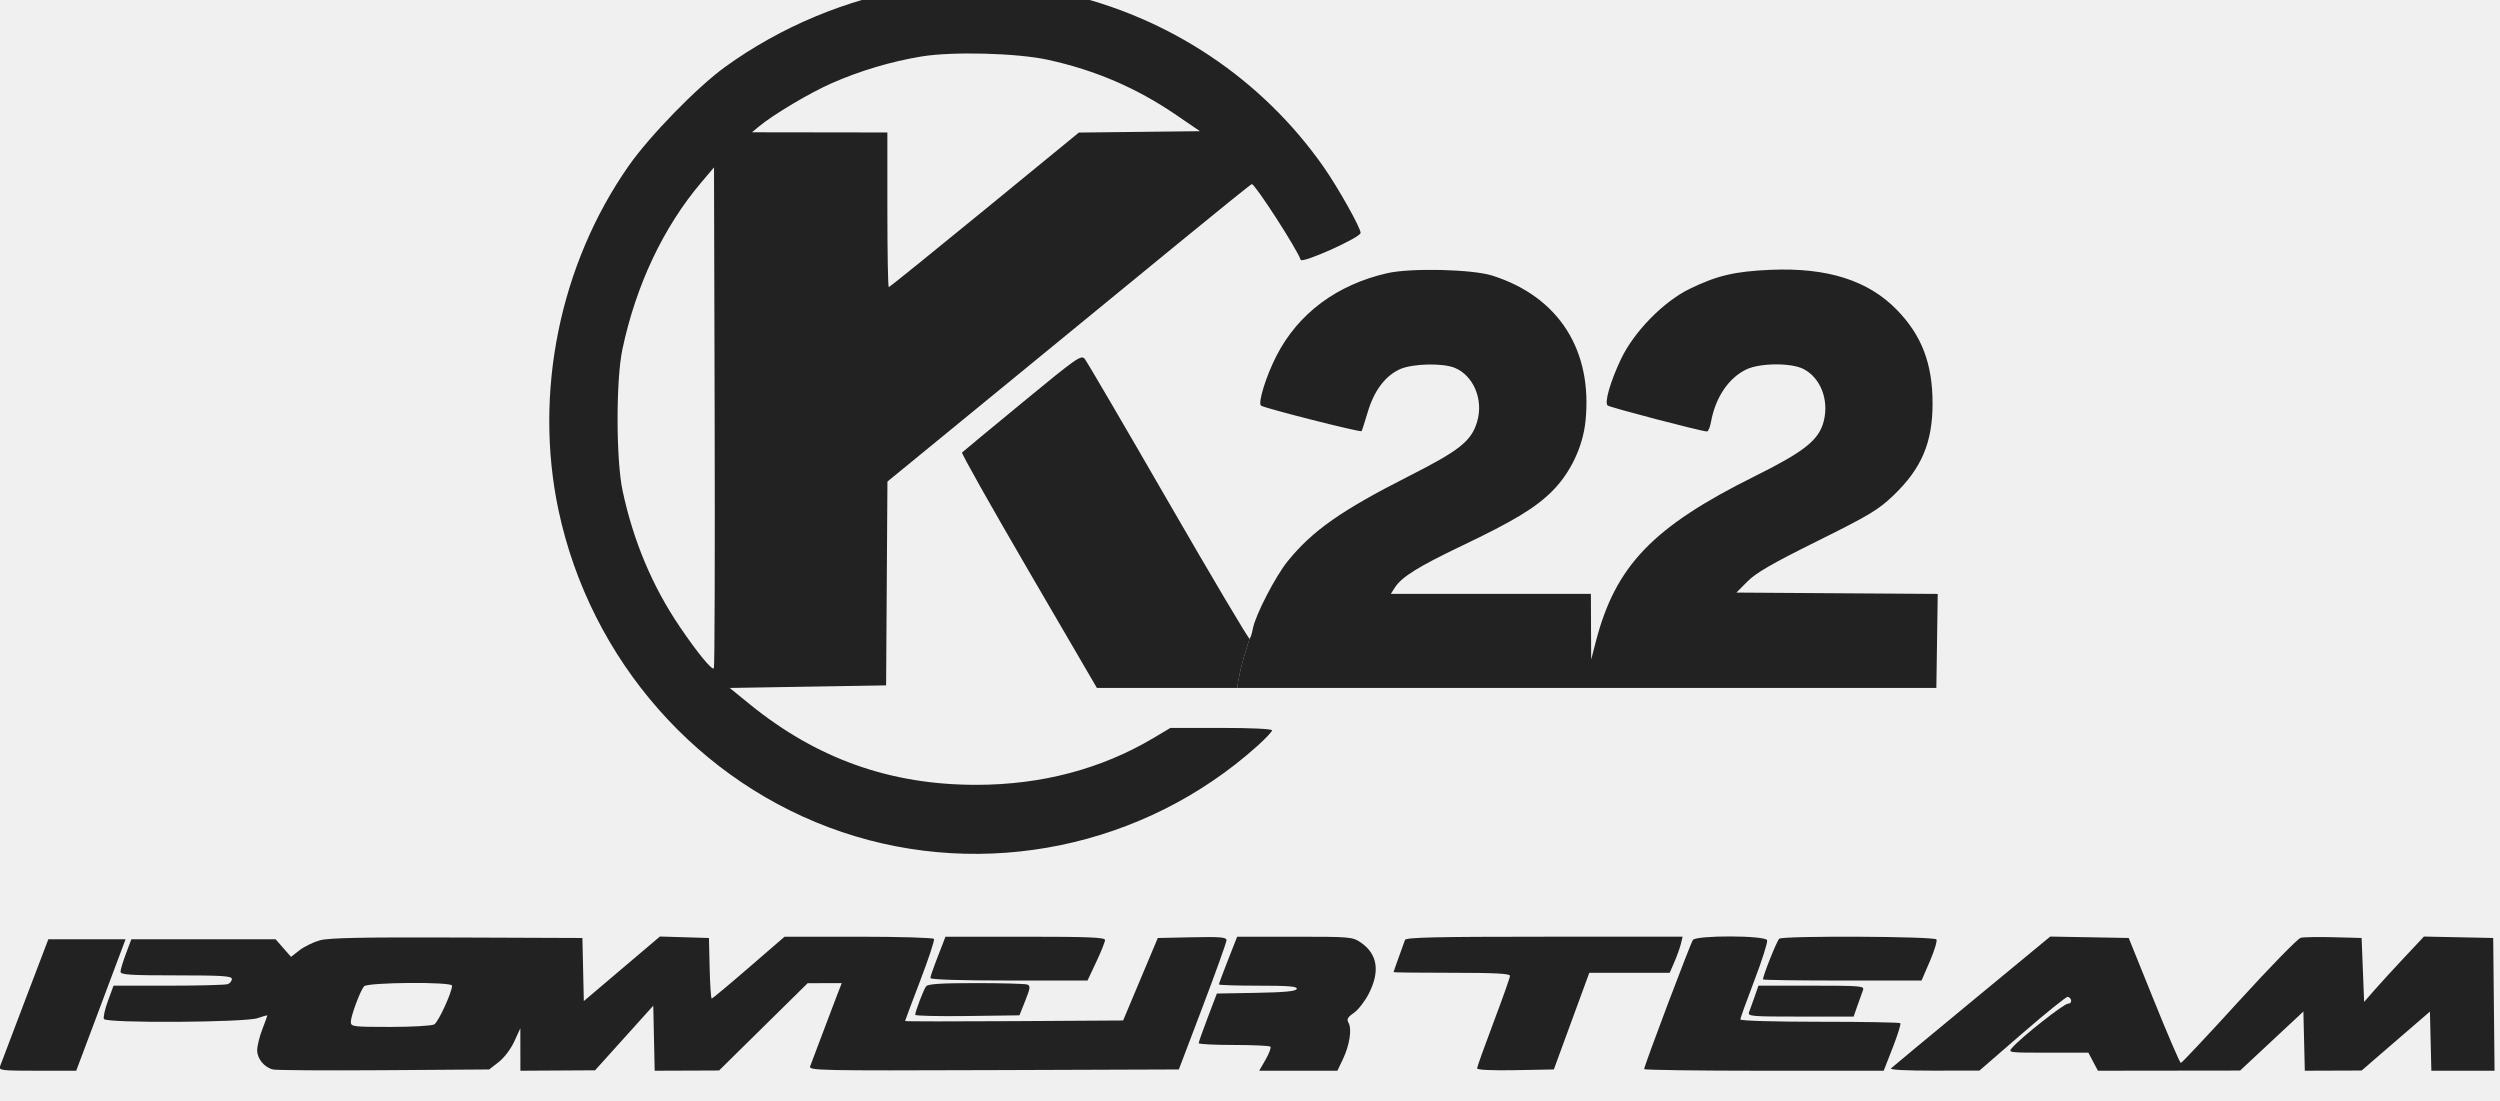
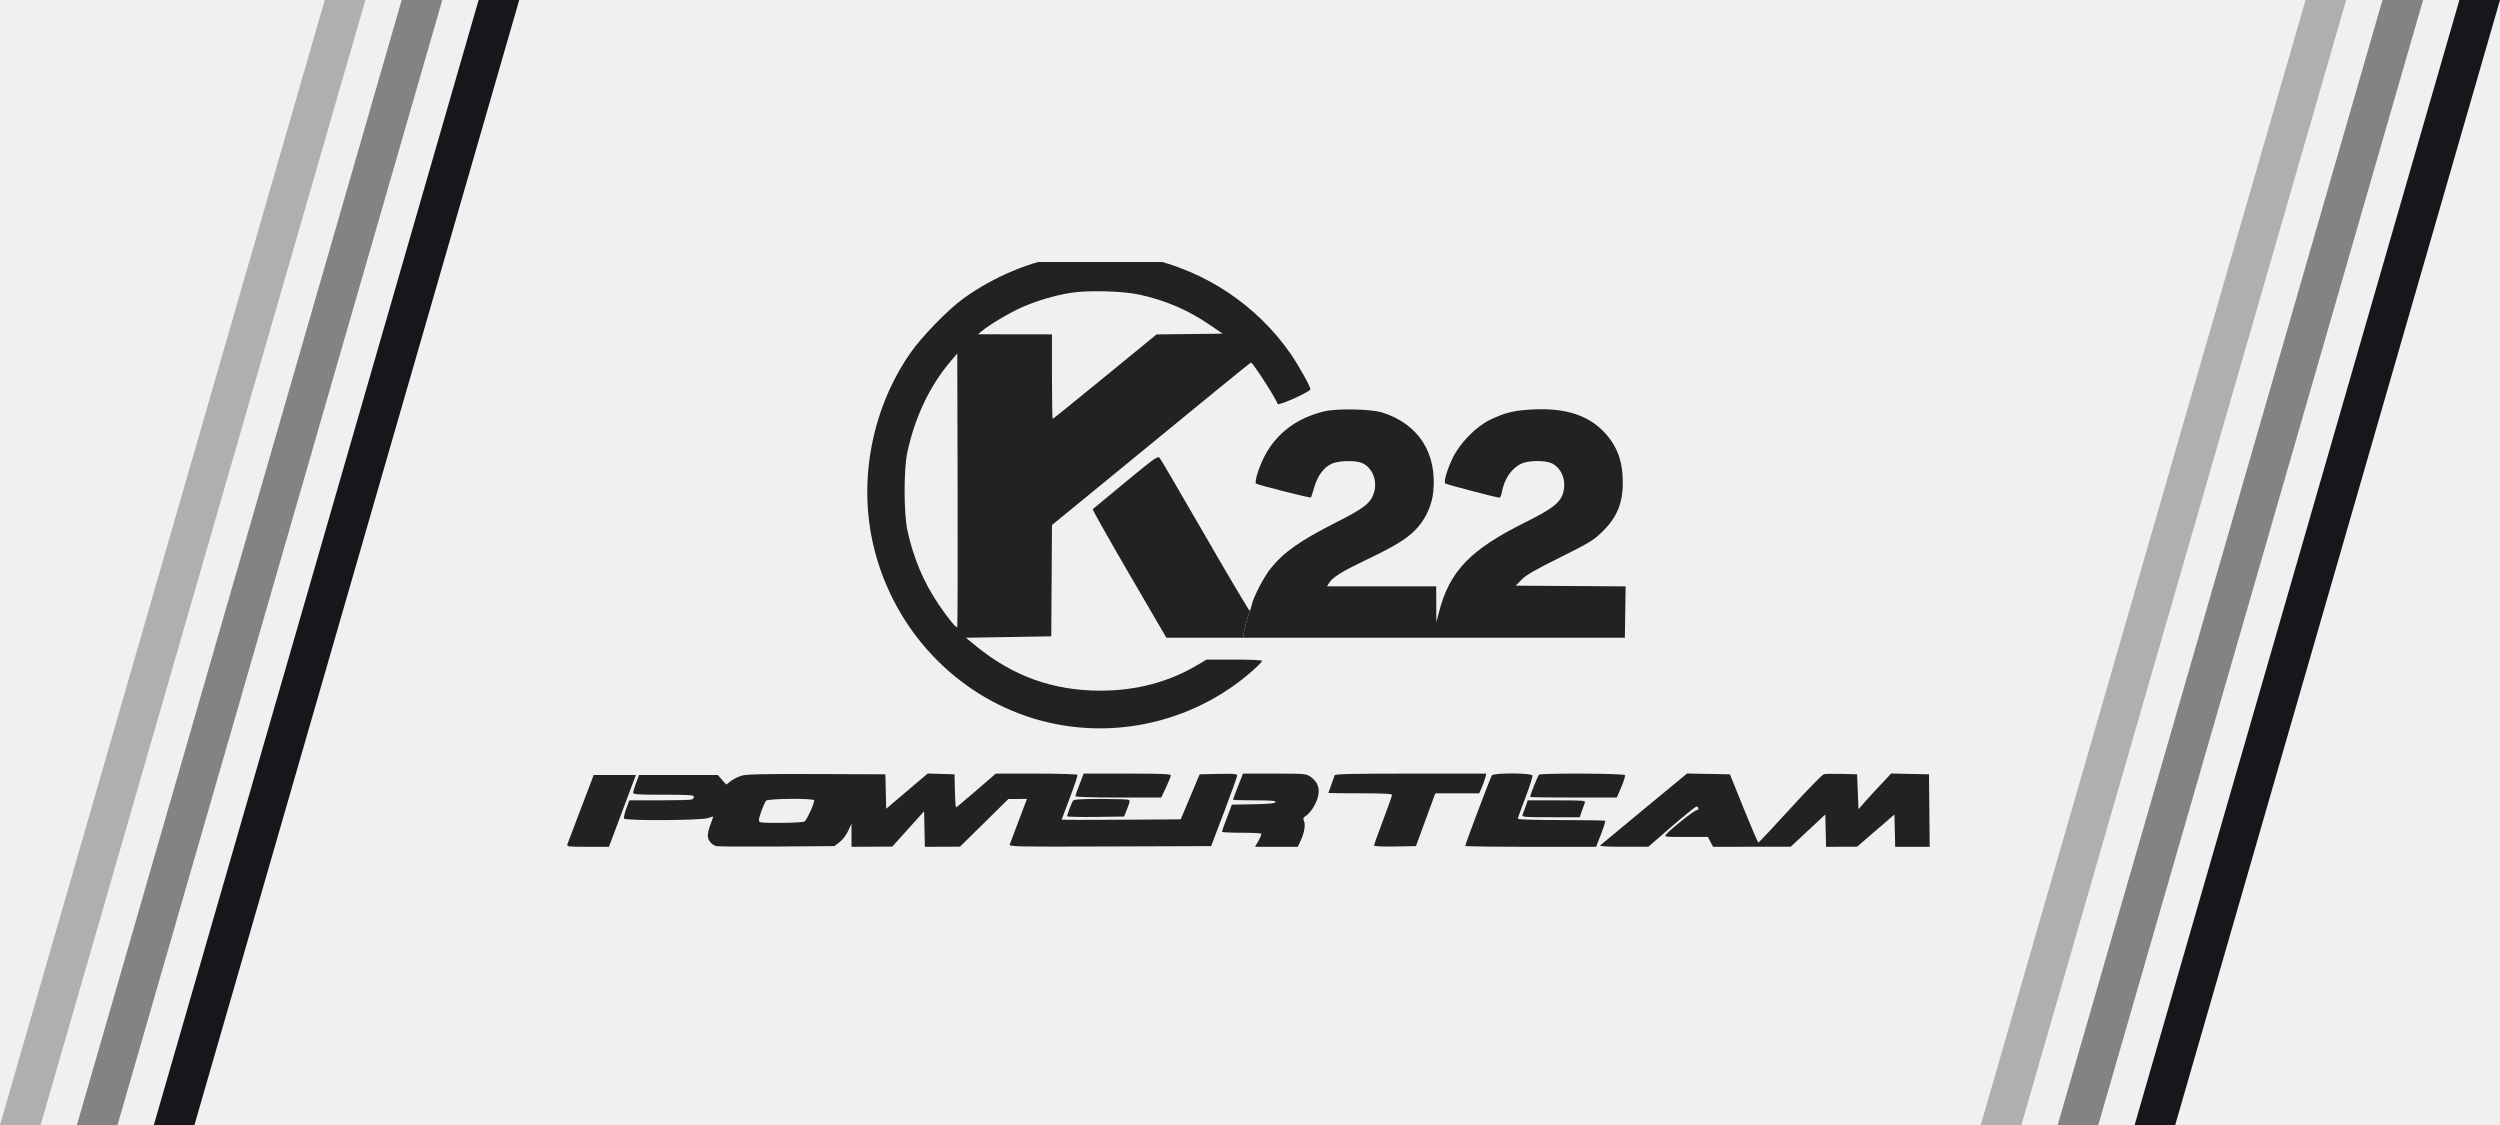
- <svg xmlns="http://www.w3.org/2000/svg" width="284" height="125" viewBox="0 0 284 125" fill="none">
-   <g id="logo" clip-path="url(#clip0_0_153)">
-     <path id="Vector" d="M157.598 31.031C151.874 32.335 147.482 35.606 145.018 40.398C143.831 42.706 142.885 45.743 143.248 46.076C143.541 46.344 154.543 49.139 154.676 48.979C154.726 48.918 155.04 47.946 155.373 46.819C156.085 44.407 157.342 42.722 158.998 41.956C160.419 41.298 163.91 41.212 165.294 41.801C167.413 42.703 168.534 45.419 167.807 47.891C167.158 50.099 165.841 51.151 160.053 54.087C152.373 57.982 149.104 60.275 146.293 63.737C144.887 65.467 142.606 69.884 142.322 71.424C142.219 71.987 142.05 72.5 141.947 72.564C141.947 72.564 140.703 76.219 140.56 78.151H172.285H219.97L220.048 72.81L220.126 67.469L208.692 67.393L197.257 67.317L198.515 66.048C199.482 65.073 201.319 64.013 206.452 61.465C212.324 58.551 213.364 57.928 215.057 56.316C218.279 53.246 219.539 50.299 219.539 45.829C219.539 41.33 218.322 38.127 215.514 35.23C212.241 31.854 207.601 30.376 201.138 30.652C197.081 30.824 195.053 31.302 191.938 32.818C188.962 34.265 185.595 37.716 184.132 40.816C182.926 43.374 182.251 45.72 182.624 46.062C182.86 46.279 193.319 49.015 193.913 49.015C194.056 49.015 194.263 48.521 194.372 47.917C194.874 45.142 196.385 42.91 198.407 41.957C199.958 41.225 203.477 41.202 204.87 41.914C206.826 42.915 207.804 45.457 207.167 47.884C206.611 50.002 204.98 51.296 199.323 54.108C187.759 59.857 183.52 64.27 181.288 72.88L180.757 74.93L180.74 71.196L180.725 67.463H169.362H157.998L158.48 66.714C159.235 65.542 161.161 64.343 166.021 62.023C171.957 59.19 174.435 57.691 176.34 55.785C178.391 53.732 179.806 50.763 180.108 47.883C180.958 39.781 177.066 33.692 169.512 31.304C167.232 30.584 160.263 30.424 157.598 31.031Z" fill="#222222" />
-     <path id="Vector_2" d="M159.606 106.775C159.538 106.976 159.219 107.866 158.896 108.752C158.574 109.638 158.31 110.396 158.31 110.435C158.309 110.475 161.286 110.509 164.922 110.509C169.795 110.509 171.535 110.599 171.535 110.853C171.535 111.042 170.694 113.42 169.666 116.138C168.639 118.856 167.797 121.208 167.797 121.365C167.797 121.542 169.459 121.62 172.156 121.57L176.516 121.49L178.53 115.999L180.545 110.509H185.112H189.68L190.218 109.264C190.514 108.58 190.844 107.657 190.951 107.214L191.148 106.409H175.438C163.128 106.409 159.703 106.488 159.606 106.775Z" fill="#222222" />
-     <path id="Vector_3" d="M192.317 106.776C192.042 107.134 186.776 121.081 186.776 121.449C186.776 121.552 192.9 121.636 200.382 121.636H213.988L215.012 119.016C215.576 117.575 215.965 116.323 215.878 116.235C215.79 116.146 211.665 116.072 206.71 116.072C201.55 116.072 197.702 115.96 197.702 115.808C197.702 115.663 198.42 113.668 199.298 111.374C200.176 109.081 200.827 107.025 200.744 106.807C200.538 106.258 192.736 106.229 192.317 106.776Z" fill="#222222" />
-     <path id="Vector_4" d="M223.997 113.749C219.098 117.795 214.966 121.224 214.815 121.369C214.652 121.529 216.614 121.632 219.703 121.626L224.864 121.617L229.752 117.381C232.44 115.051 234.76 113.186 234.909 113.236C235.406 113.402 235.411 114.021 234.916 114.021C234.448 114.021 229.698 117.765 228.605 118.996C228.082 119.584 228.09 119.585 232.661 119.585H237.24L237.781 120.61L238.324 121.635L246.4 121.625L254.477 121.615L258.071 118.261L261.665 114.907L261.746 118.271L261.826 121.635L265.052 121.624L268.278 121.613L272.159 118.263L276.04 114.913L276.121 118.274L276.202 121.635H279.792H283.381L283.305 114.095L283.228 106.554L279.294 106.473L275.361 106.392L273.086 108.816C271.835 110.149 270.305 111.82 269.687 112.529L268.565 113.818L268.422 110.186L268.278 106.554L265.115 106.469C263.376 106.423 261.684 106.452 261.356 106.535C261.028 106.618 257.873 109.852 254.346 113.721C250.818 117.591 247.847 120.756 247.743 120.756C247.639 120.756 246.264 117.561 244.688 113.656L241.821 106.554L237.364 106.474L232.906 106.394L223.997 113.749Z" fill="#222222" />
-     <path id="Vector_5" d="M202.126 106.636C201.876 106.812 200.277 110.809 200.277 111.261C200.277 111.332 204.33 111.39 209.282 111.39H218.286L219.227 109.21C219.745 108.01 220.084 106.89 219.981 106.721C219.765 106.364 202.629 106.284 202.126 106.636Z" fill="#222222" />
-     <path id="Vector_6" fill-rule="evenodd" clip-rule="evenodd" d="M103.824 -1.332C96.332 -0.159 88.69 3.025 82.364 7.609C79.167 9.925 73.798 15.438 71.407 18.859C63.586 30.048 60.615 44.648 63.448 57.968C67.08 75.036 79.395 89.022 95.63 94.514C111.857 100.003 129.995 96.251 142.818 84.755C143.747 83.924 144.506 83.118 144.506 82.966C144.506 82.803 142.15 82.691 138.734 82.691H132.963L131.038 83.835C125.125 87.353 118.353 89.147 110.948 89.157C101.156 89.171 92.806 86.205 85.165 79.997L82.895 78.152L91.778 78.005L100.662 77.859L100.737 66.282L100.812 54.705L113.387 44.41C120.304 38.748 129.585 31.144 134.013 27.513C138.44 23.882 142.127 20.912 142.207 20.912C142.586 20.918 147.369 28.333 147.756 29.514C147.905 29.971 154.559 26.983 154.565 26.456C154.571 25.883 152.01 21.318 150.36 18.961C143.347 8.941 132.773 1.896 120.718 -0.79C118.451 -1.295 116.725 -1.433 111.731 -1.509C108.331 -1.56 104.773 -1.481 103.824 -1.332ZM119.062 6.797C124.458 7.983 129.131 9.995 133.63 13.069L136.313 14.902L129.435 14.981L122.558 15.059L111.839 23.839C105.944 28.667 101.05 32.618 100.963 32.618C100.877 32.618 100.806 28.665 100.806 23.833V15.049L93.115 15.038L85.424 15.027L86.204 14.379C87.858 13.004 91.992 10.547 94.512 9.44C97.726 8.029 101.247 6.982 104.687 6.415C108.225 5.832 115.56 6.026 119.062 6.797ZM81.096 75.923C80.868 76.155 79.267 74.206 77.27 71.271C74.125 66.646 71.951 61.489 70.727 55.751C69.976 52.236 69.965 43.18 70.705 39.682C72.252 32.374 75.361 25.802 79.681 20.705L81.111 19.017L81.185 47.388C81.225 62.991 81.185 75.832 81.096 75.923ZM141.955 72.565C141.955 72.565 140.711 76.22 140.568 78.152H124.609L116.864 64.865C112.605 57.557 109.196 51.501 109.288 51.406C109.381 51.311 112.46 48.762 116.129 45.741C122.37 40.602 122.827 40.282 123.231 40.775C123.468 41.064 127.736 48.362 132.716 56.992C137.695 65.622 141.853 72.63 141.955 72.565ZM36.352 106.816C35.613 107.02 34.569 107.527 34.033 107.943L33.06 108.699L32.185 107.701L31.309 106.702H23.115H14.921L14.306 108.339C13.967 109.239 13.691 110.161 13.691 110.389C13.691 110.732 14.762 110.802 20.016 110.802C25.23 110.802 26.341 110.873 26.341 111.21C26.341 111.434 26.136 111.698 25.886 111.795C25.636 111.893 22.611 111.973 19.165 111.973H12.898L12.26 113.711C11.909 114.668 11.706 115.59 11.811 115.761C12.109 116.252 27.91 116.156 29.288 115.655C29.881 115.44 30.366 115.309 30.366 115.364C30.366 115.42 30.107 116.134 29.791 116.951C29.475 117.768 29.216 118.827 29.216 119.305C29.216 120.271 30.01 121.243 31.006 121.493C31.365 121.585 37.039 121.621 43.614 121.575L55.569 121.49L56.655 120.646C57.281 120.159 58.031 119.166 58.426 118.303L59.111 116.805L59.114 119.22L59.117 121.636L63.358 121.611L67.598 121.586L70.905 117.916L74.211 114.246L74.291 117.941L74.372 121.636L78.029 121.622L81.686 121.607L86.717 116.65L91.749 111.692L93.686 111.686L95.622 111.681L95.025 113.217C94.697 114.063 93.936 116.072 93.334 117.683C92.733 119.294 92.148 120.843 92.035 121.126C91.84 121.614 92.899 121.636 112.873 121.565L133.916 121.49L136.624 114.361C138.113 110.44 139.331 107.044 139.331 106.812C139.331 106.465 138.663 106.407 135.428 106.474L131.525 106.556L129.556 111.241L127.587 115.926L115.203 116.002C108.391 116.044 102.818 116.038 102.818 115.987C102.818 115.936 103.591 113.875 104.536 111.405C105.482 108.936 106.185 106.803 106.101 106.663C106.016 106.524 102.161 106.41 97.536 106.41H89.125L85.063 109.924C82.83 111.856 80.934 113.437 80.85 113.437C80.766 113.437 80.662 111.889 80.617 109.996L80.536 106.556L77.752 106.472L74.969 106.389L70.645 110.055L66.322 113.723L66.242 110.139L66.161 106.556L51.929 106.501C41.212 106.46 37.365 106.538 36.352 106.816ZM107.153 107.069C107.015 107.431 106.63 108.424 106.298 109.275C105.965 110.127 105.693 110.95 105.693 111.105C105.693 111.28 109.088 111.388 114.617 111.388H123.541L124.536 109.272C125.084 108.11 125.531 106.989 125.531 106.784C125.531 106.488 123.633 106.41 116.467 106.41H107.404L107.153 107.069ZM139.505 109.047C138.935 110.497 138.469 111.749 138.469 111.829C138.469 111.908 140.485 111.973 142.949 111.973C146.406 111.973 147.402 112.057 147.31 112.339C147.223 112.606 145.981 112.727 142.713 112.786L138.235 112.866L137.202 115.582C136.634 117.076 136.169 118.39 136.169 118.503C136.169 118.616 137.958 118.708 140.146 118.708C142.333 118.708 144.209 118.796 144.315 118.902C144.419 119.01 144.177 119.669 143.775 120.367L143.045 121.636H147.488H151.93L152.559 120.314C153.313 118.727 153.593 116.923 153.198 116.202C152.963 115.776 153.076 115.563 153.797 115.067C154.285 114.732 155.047 113.752 155.489 112.889C156.794 110.347 156.491 108.378 154.595 107.077C153.653 106.431 153.413 106.41 147.082 106.41H140.542L139.505 109.047ZM2.841 113.657C1.384 117.482 0.11 120.842 0.01 121.124C-0.157 121.598 0.162 121.636 4.244 121.635L8.659 121.634L10.941 115.559C12.196 112.218 13.457 108.858 13.742 108.093L14.264 106.702H9.877H5.491L2.841 113.657ZM51.354 111.97C51.354 112.723 49.789 116.122 49.327 116.374C49.04 116.53 46.791 116.658 44.329 116.658C40.074 116.658 39.854 116.63 39.854 116.084C39.854 115.426 40.903 112.596 41.35 112.047C41.725 111.588 51.354 111.513 51.354 111.97ZM105.203 112.046C104.915 112.432 103.968 114.914 103.968 115.283C103.968 115.402 106.633 115.463 109.888 115.42L115.809 115.341L116.473 113.677C117.037 112.264 117.073 111.988 116.711 111.847C116.476 111.755 113.852 111.681 110.88 111.681C106.894 111.681 105.405 111.776 105.203 112.046Z" fill="#222222" />
-     <path id="Vector_7" d="M199.329 113.216C199.094 113.9 198.81 114.691 198.697 114.973C198.505 115.452 198.893 115.485 204.533 115.485H210.575L211.003 114.241C211.238 113.556 211.522 112.766 211.635 112.484C211.826 112.005 211.439 111.972 205.799 111.972H199.757L199.329 113.216Z" fill="#222222" />
+ <svg xmlns="http://www.w3.org/2000/svg" width="520" height="234" viewBox="0 0 520 234" fill="none">
+   <path opacity="0.3" d="M67.556 0H76L8.444 234H0L67.556 0Z" fill="#16161B" />
+   <path opacity="0.5" d="M83.556 0H92L24.444 234H16L83.556 0Z" fill="#16161B" />
+   <path d="M99.556 0H108L40.444 234H32L99.556 0Z" fill="#16161B" />
+   <g clip-path="url(#clip0_2067_270455)">
+     <path d="M275.6 85.531C269.877 86.835 265.484 90.106 263.021 94.898C261.834 97.207 260.887 100.243 261.251 100.576C261.543 100.844 272.546 103.639 272.679 103.479C272.729 103.418 273.043 102.446 273.376 101.319C274.088 98.907 275.344 97.222 277 96.456C278.422 95.798 281.913 95.712 283.296 96.301C285.416 97.203 286.536 99.919 285.81 102.391C285.16 104.599 283.844 105.651 278.056 108.587C270.376 112.482 267.107 114.774 264.295 118.237C262.889 119.967 260.608 124.384 260.325 125.924C260.221 126.487 260.052 127 259.95 127.064C259.95 127.064 258.706 130.719 258.562 132.651H290.288H337.972L338.05 127.31L338.129 121.969L326.694 121.893L315.259 121.817L316.517 120.548C317.484 119.573 319.322 118.513 324.455 115.965C330.326 113.051 331.367 112.428 333.06 110.816C336.282 107.746 337.541 104.799 337.541 100.329C337.541 95.83 336.325 92.627 333.517 89.73C330.244 86.354 325.603 84.876 319.14 85.152C315.084 85.324 313.055 85.802 309.94 87.318C306.965 88.765 303.598 92.216 302.135 95.316C300.928 97.874 300.254 100.22 300.626 100.562C300.863 100.779 311.322 103.515 311.915 103.515C312.058 103.515 312.266 103.021 312.375 102.417C312.876 99.642 314.387 97.41 316.409 96.457C317.961 95.725 321.48 95.702 322.872 96.414C324.828 97.415 325.807 99.957 325.169 102.384C324.614 104.502 322.983 105.796 317.326 108.608C305.762 114.357 301.523 118.77 299.29 127.38L298.759 129.43L298.743 125.696L298.727 121.963H287.364H276.001L276.482 121.214C277.237 120.042 279.163 118.843 284.024 116.523C289.959 113.69 292.438 112.191 294.342 110.285C296.393 108.232 297.809 105.263 298.111 102.382C298.96 94.281 295.068 88.192 287.514 85.804C285.235 85.084 278.265 84.924 275.6 85.531Z" fill="#222222" />
+     <path d="M277.608 161.275C277.54 161.476 277.221 162.366 276.899 163.252C276.577 164.138 276.313 164.896 276.313 164.935C276.312 164.975 279.288 165.009 282.924 165.009C287.797 165.009 289.538 165.099 289.538 165.353C289.538 165.542 288.697 167.92 287.669 170.638C286.641 173.356 285.8 175.708 285.8 175.865C285.8 176.042 287.462 176.12 290.159 176.07L294.518 175.99L296.532 170.499L298.547 165.009H303.115H307.683L308.221 163.764C308.516 163.08 308.846 162.157 308.954 161.714L309.15 160.909H293.441C281.13 160.909 277.705 160.988 277.608 161.275Z" fill="#222222" />
+     <path d="M310.314 161.276C310.039 161.634 304.773 175.581 304.773 175.949C304.773 176.052 310.897 176.136 318.38 176.136H331.986L333.009 173.517C333.573 172.075 333.962 170.823 333.875 170.735C333.787 170.646 329.662 170.572 324.707 170.572C319.547 170.572 315.699 170.46 315.699 170.308C315.699 170.163 316.417 168.168 317.295 165.874C318.173 163.581 318.824 161.525 318.742 161.307C318.535 160.758 310.733 160.729 310.314 161.276Z" fill="#222222" />
+     <path d="M341.996 168.249C337.097 172.294 332.965 175.724 332.814 175.869C332.651 176.029 334.613 176.131 337.702 176.126L342.863 176.117L347.751 171.881C350.439 169.551 352.759 167.686 352.908 167.736C353.405 167.902 353.41 168.521 352.915 168.521C352.447 168.521 347.697 172.265 346.604 173.496C346.081 174.084 346.089 174.085 350.66 174.085H355.239L355.78 175.11L356.323 176.135L364.399 176.125L372.476 176.115L376.07 172.761L379.664 169.407L379.745 172.771L379.825 176.135L383.051 176.124L386.277 176.113L390.158 172.763L394.039 169.413L394.12 172.774L394.201 176.135H397.791H401.38L401.304 168.594L401.227 161.054L397.293 160.973L393.36 160.892L391.085 163.316C389.834 164.649 388.304 166.32 387.686 167.029L386.564 168.318L386.421 164.686L386.277 161.054L383.114 160.969C381.375 160.922 379.683 160.952 379.355 161.035C379.027 161.118 375.873 164.352 372.345 168.221C368.817 172.091 365.846 175.256 365.742 175.256C365.638 175.256 364.263 172.061 362.687 168.155L359.82 161.054L355.363 160.974L350.905 160.894L341.996 168.249Z" fill="#222222" />
+     <path d="M320.13 161.136C319.88 161.312 318.281 165.309 318.281 165.761C318.281 165.832 322.334 165.89 327.286 165.89H336.29L337.231 163.71C337.748 162.51 338.088 161.39 337.985 161.221C337.769 160.864 320.633 160.784 320.13 161.136Z" fill="#222222" />
+     <path fill-rule="evenodd" clip-rule="evenodd" d="M221.825 53.168C214.333 54.341 206.69 57.525 200.364 62.108C197.167 64.425 191.798 69.937 189.407 73.359C181.586 84.548 178.615 99.148 181.449 112.468C185.08 129.536 197.395 143.522 213.63 149.014C229.857 154.503 247.995 150.751 260.818 139.256C261.747 138.424 262.507 137.618 262.507 137.466C262.507 137.303 260.15 137.191 256.734 137.191H250.963L249.039 138.335C243.125 141.853 236.353 143.647 228.948 143.657C219.156 143.671 210.806 140.705 203.166 134.497L200.895 132.652L209.778 132.505L218.662 132.359L218.737 120.782L218.812 109.205L231.387 98.91C238.304 93.248 247.585 85.644 252.013 82.013C256.44 78.382 260.128 75.412 260.207 75.412C260.586 75.418 265.369 82.833 265.756 84.014C265.905 84.471 272.559 81.483 272.565 80.956C272.571 80.383 270.01 75.818 268.36 73.461C261.347 63.441 250.773 56.395 238.718 53.71C236.451 53.205 234.726 53.067 229.731 52.991C226.331 52.94 222.774 53.019 221.825 53.168ZM237.063 61.297C242.458 62.483 247.131 64.495 251.631 67.569L254.313 69.402L247.436 69.481L240.558 69.559L229.839 78.339C223.945 83.167 219.05 87.118 218.963 87.118C218.877 87.118 218.806 83.165 218.806 78.333V69.549L211.115 69.538L203.424 69.528L204.204 68.879C205.858 67.504 209.992 65.047 212.512 63.94C215.726 62.529 219.247 61.482 222.687 60.915C226.225 60.332 233.56 60.526 237.063 61.297ZM199.096 130.423C198.869 130.655 197.267 128.706 195.27 125.771C192.125 121.146 189.951 115.989 188.727 110.251C187.977 106.736 187.965 97.68 188.705 94.182C190.252 86.874 193.361 80.302 197.681 75.205L199.111 73.517L199.185 101.888C199.225 117.491 199.185 130.332 199.096 130.423ZM259.955 127.065C259.955 127.065 258.711 130.72 258.568 132.652H242.609L234.864 119.365C230.605 112.057 227.196 106.001 227.289 105.906C227.382 105.811 230.46 103.262 234.129 100.241C240.371 95.102 240.828 94.782 241.231 95.275C241.469 95.564 245.736 102.862 250.716 111.492C255.695 120.122 259.853 127.13 259.955 127.065ZM154.353 161.316C153.613 161.52 152.569 162.027 152.034 162.443L151.06 163.199L150.185 162.201L149.309 161.202H141.115H132.921L132.306 162.839C131.967 163.739 131.691 164.661 131.691 164.889C131.691 165.232 132.763 165.302 138.016 165.302C143.231 165.302 144.341 165.373 144.341 165.71C144.341 165.934 144.136 166.198 143.887 166.295C143.636 166.393 140.612 166.473 137.165 166.473H130.898L130.26 168.211C129.909 169.168 129.707 170.09 129.811 170.261C130.109 170.752 145.91 170.656 147.288 170.155C147.881 169.94 148.366 169.809 148.366 169.864C148.366 169.92 148.107 170.634 147.792 171.451C147.475 172.268 147.216 173.327 147.216 173.805C147.216 174.771 148.01 175.743 149.006 175.993C149.366 176.084 155.039 176.121 161.615 176.075L173.569 175.99L174.655 175.146C175.281 174.659 176.032 173.666 176.427 172.803L177.112 171.305L177.114 173.72L177.117 176.136L181.358 176.111L185.598 176.086L188.905 172.416L192.211 168.746L192.292 172.441L192.372 176.136L196.029 176.122L199.687 176.107L204.718 171.15L209.749 166.192L211.686 166.186L213.622 166.181L213.025 167.717C212.697 168.563 211.936 170.572 211.334 172.183C210.733 173.794 210.148 175.343 210.035 175.626C209.84 176.114 210.9 176.136 230.873 176.065L251.917 175.99L254.624 168.861C256.113 164.94 257.332 161.544 257.332 161.312C257.332 160.965 256.663 160.907 253.428 160.974L249.525 161.056L247.556 165.741L245.587 170.426L233.203 170.502C226.391 170.544 220.818 170.538 220.818 170.487C220.818 170.436 221.591 168.374 222.537 165.905C223.482 163.436 224.185 161.303 224.101 161.163C224.016 161.023 220.162 160.91 215.536 160.91H207.125L203.064 164.424C200.83 166.356 198.934 167.937 198.851 167.937C198.767 167.937 198.662 166.389 198.618 164.496L198.536 161.056L195.752 160.972L192.969 160.889L188.645 164.555L184.323 168.223L184.242 164.639L184.161 161.056L169.93 161.001C159.212 160.96 155.365 161.038 154.353 161.316ZM225.153 161.569C225.015 161.931 224.63 162.924 224.298 163.775C223.965 164.627 223.693 165.45 223.693 165.605C223.693 165.78 227.089 165.888 232.617 165.888H241.541L242.536 163.772C243.084 162.61 243.531 161.489 243.531 161.284C243.531 160.988 241.633 160.91 234.467 160.91H225.404L225.153 161.569ZM257.505 163.547C256.935 164.997 256.469 166.249 256.469 166.329C256.469 166.408 258.485 166.473 260.949 166.473C264.406 166.473 265.403 166.557 265.31 166.839C265.223 167.106 263.982 167.227 260.713 167.286L256.235 167.366L255.203 170.082C254.634 171.576 254.169 172.89 254.169 173.003C254.169 173.116 255.958 173.208 258.146 173.208C260.334 173.208 262.21 173.296 262.315 173.402C262.419 173.51 262.177 174.169 261.775 174.867L261.045 176.136H265.488H269.931L270.559 174.814C271.313 173.227 271.594 171.423 271.198 170.702C270.964 170.276 271.076 170.063 271.798 169.567C272.286 169.232 273.047 168.252 273.49 167.389C274.794 164.847 274.491 162.878 272.595 161.577C271.653 160.93 271.413 160.91 265.082 160.91H258.542L257.505 163.547ZM120.842 168.157C119.384 171.982 118.11 175.342 118.01 175.624C117.843 176.098 118.162 176.136 122.244 176.135L126.659 176.134L128.941 170.059C130.196 166.718 131.457 163.358 131.743 162.593L132.264 161.202H127.878H123.492L120.842 168.157ZM169.354 166.47C169.354 167.223 167.79 170.622 167.327 170.874C167.04 171.03 164.791 171.158 162.329 171.158C158.074 171.158 157.854 171.13 157.854 170.584C157.854 169.926 158.903 167.096 159.351 166.547C159.725 166.088 169.354 166.013 169.354 166.47ZM223.203 166.546C222.916 166.932 221.968 169.414 221.968 169.783C221.968 169.902 224.633 169.963 227.888 169.92L233.809 169.841L234.473 168.177C235.037 166.764 235.074 166.488 234.711 166.347C234.476 166.255 231.852 166.181 228.88 166.181C224.894 166.181 223.405 166.276 223.203 166.546Z" fill="#222222" />
+     <path d="M317.333 167.716C317.097 168.4 316.813 169.191 316.7 169.473C316.508 169.952 316.896 169.985 322.537 169.985H328.578L329.006 168.741C329.241 168.056 329.526 167.266 329.639 166.984C329.83 166.505 329.442 166.472 323.802 166.472H317.761L317.333 167.716Z" fill="#222222" />
  </g>
+   <path opacity="0.3" d="M479.556 0H488L420.444 234H412L479.556 0Z" fill="#16161B" />
+   <path opacity="0.5" d="M495.556 0H504L436.444 234H428L495.556 0Z" fill="#16161B" />
+   <path d="M511.556 0H520L452.444 234H444L511.556 0Z" fill="#16161B" />
  <defs>
-     <clipPath id="clip0_0_153">
-       <rect width="284" height="125" fill="white" />
+     <clipPath id="clip0_2067_270455">
+       <rect width="284" height="125" fill="white" transform="translate(118 54.5)" />
    </clipPath>
  </defs>
</svg>
